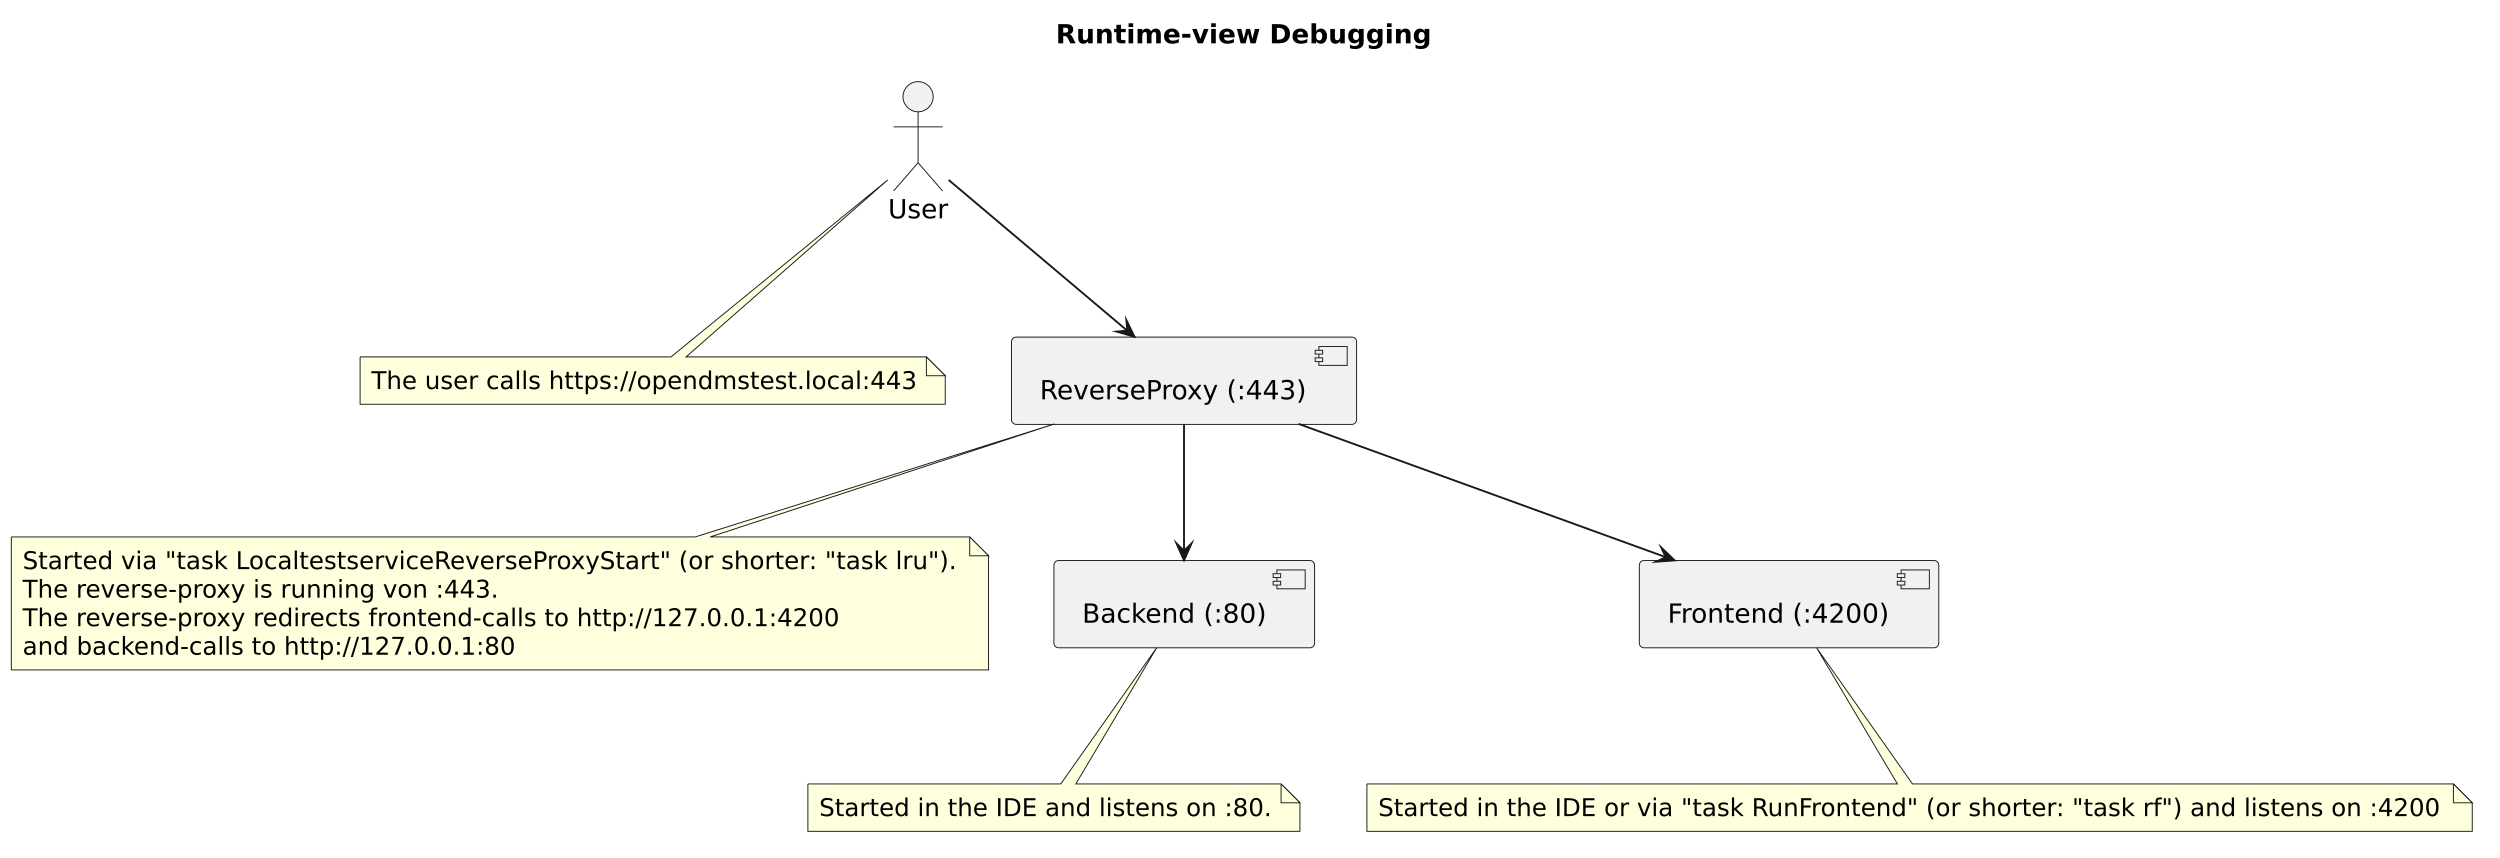
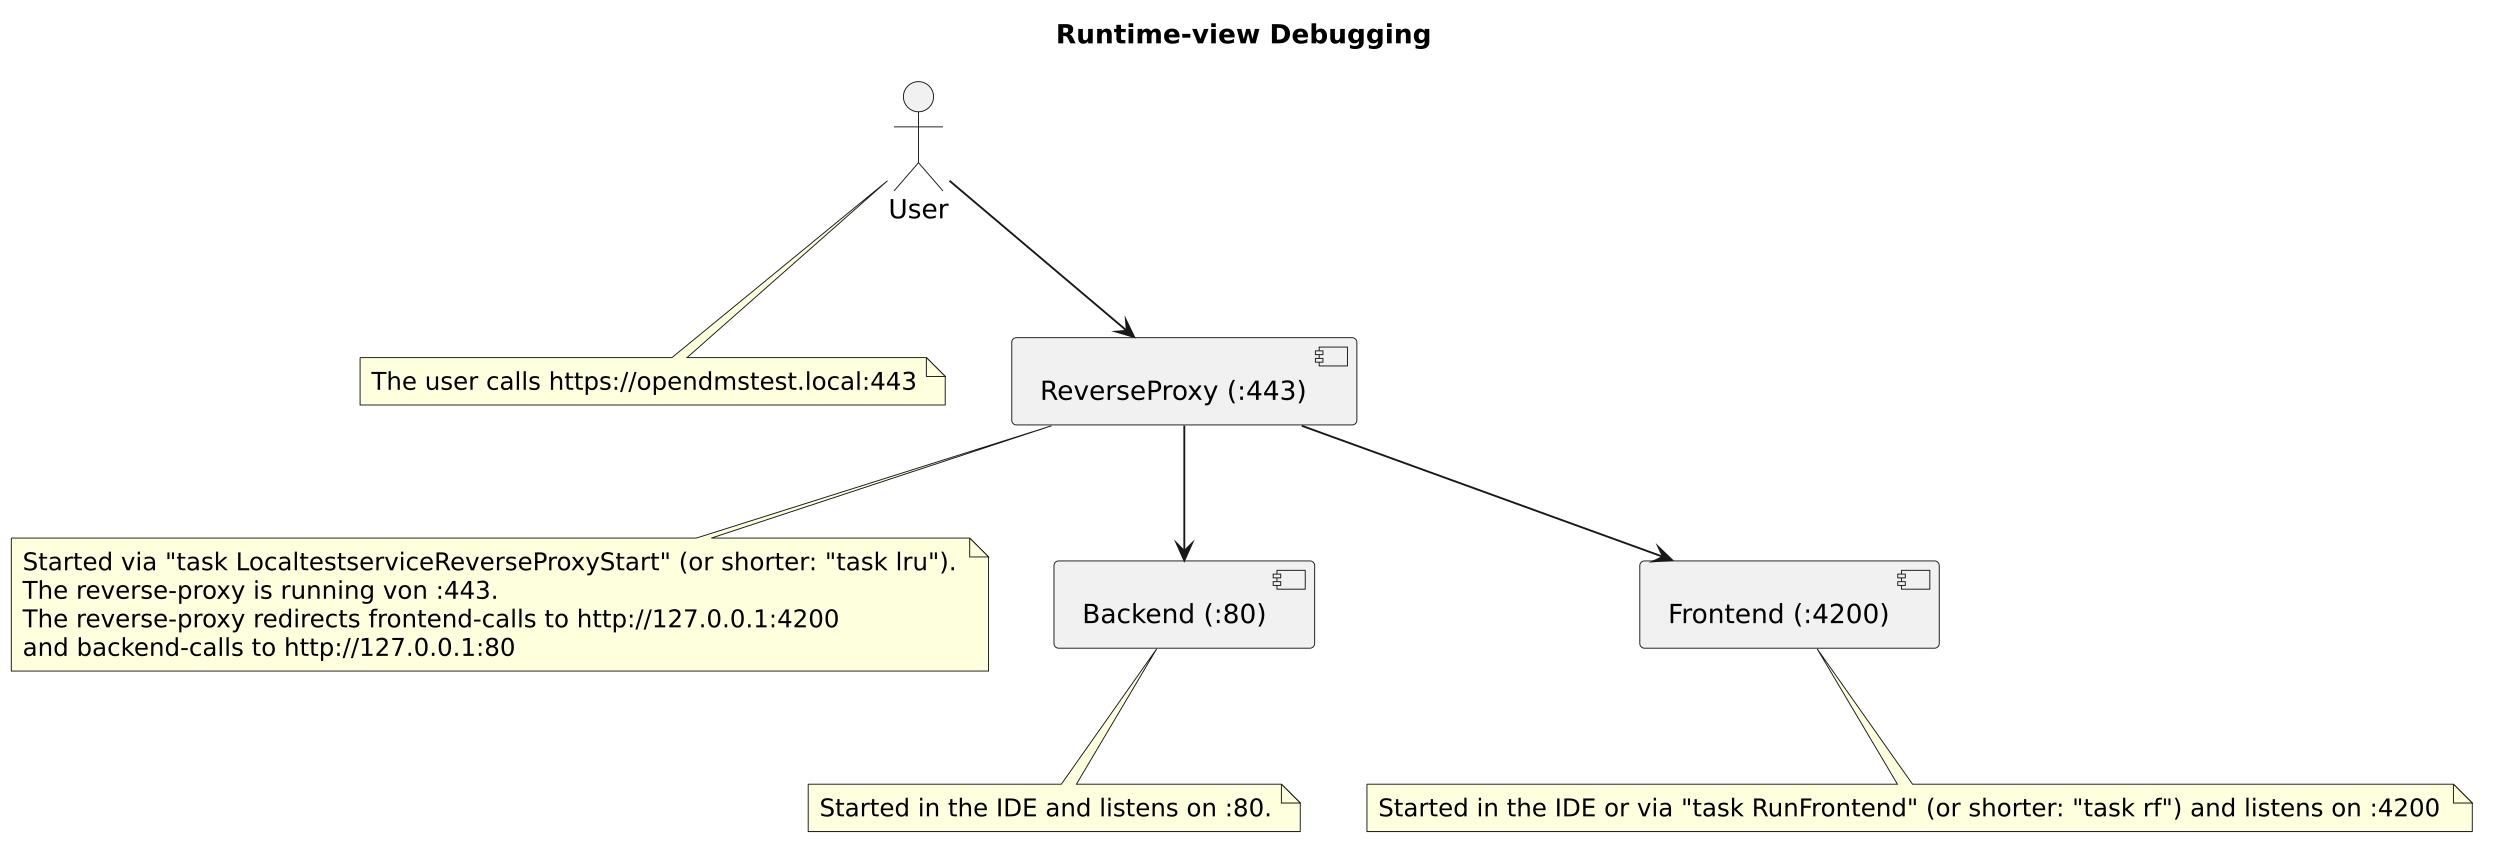
- <svg xmlns="http://www.w3.org/2000/svg" contentStyleType="text/css" data-diagram-type="DESCRIPTION" height="455px" preserveAspectRatio="none" style="width:1326px;height:455px;background:#FFFFFF;" version="1.1" viewBox="0 0 1326 455" width="1326px" zoomAndPan="magnify">
+ <svg xmlns="http://www.w3.org/2000/svg" version="1.1" data-diagram-type="DESCRIPTION" style="width:1326px;height:456px;background:#FFFFFF;" width="1326px" height="456px" viewBox="0 0 1326 456" zoomAndPan="magnify" preserveAspectRatio="none" contentStyleType="text/css">
  <defs />
-   <g>
+   <g font-family="sans-serif" lengthAdjust="spacing">
    <g class="title" data-source-line="1">
-       <text fill="#000000" font-family="'DejaVu Sans'" font-size="14" font-weight="700" lengthAdjust="spacing" textLength="199.261" x="560.009" y="22.995">Runtime-view Debugging</text>
+       <text x="560.019" y="22.995" fill="#000" font-size="14" textLength="199.261" font-weight="700" font-family="DejaVu Sans">Runtime-view Debugging</text>
    </g>
-     <g class="entity" data-qualified-name="user" data-source-line="3" id="ent0001">
-       <ellipse cx="486.955" cy="51.297" fill="#F1F1F1" rx="8" ry="8" style="stroke:#181818;stroke-width:0.5;" />
-       <path d="M486.955,59.297 L486.955,86.297 M473.955,67.297 L499.955,67.297 M486.955,86.297 L473.955,101.297 M486.955,86.297 L499.955,101.297" fill="none" style="stroke:#181818;stroke-width:0.5;" />
-       <text fill="#000000" font-family="'DejaVu Sans'" font-size="14" lengthAdjust="spacing" textLength="31.91" x="471" y="115.792">User</text>
+     <g class="entity" data-qualified-name="user" id="ent0001" data-source-line="3">
+       <ellipse cx="487.165" cy="51.297" rx="8" ry="8" fill="#F1F1F1" style="stroke:#181818;stroke-width:0.5;" />
+       <path d="M487.165,59.297 L487.165,86.297 M474.165,67.297 L500.165,67.297 M487.165,86.297 L474.165,101.297 M487.165,86.297 L500.165,101.297" style="stroke:#181818;stroke-width:0.5;" fill="none" />
+       <text x="471.21" y="115.792" fill="#000" font-size="14" textLength="31.91" font-family="DejaVu Sans">User</text>
    </g>
-     <g class="entity" data-qualified-name="UserNote" data-source-line="5" id="ent0002">
-       <path d="M191,189.297 L191,214.43 A0,0 0 0 0 191,214.43 L501.352,214.43 A0,0 0 0 0 501.352,214.43 L501.352,199.297 L491.352,189.297 L363.89,189.297 L470.83,95.447 L355.89,189.297 L191,189.297 A0,0 0 0 0 191,189.297" fill="#FEFFDD" style="stroke:#181818;stroke-width:0.5;" />
-       <path d="M491.352,189.297 L491.352,199.297 L501.352,199.297 L491.352,189.297" fill="#FEFFDD" style="stroke:#181818;stroke-width:0.5;" />
-       <text fill="#000000" font-family="'DejaVu Sans'" font-size="13" lengthAdjust="spacing" textLength="289.352" x="197" y="206.364">The user calls https://opendmstest.local:443</text>
+     <g class="entity" data-qualified-name="UserNote" id="ent0002" data-source-line="5">
+       <path d="M190.99,189.677 L190.99,214.81 A0,0 0 0 0 190.99,214.81 L501.342,214.81 A0,0 0 0 0 501.342,214.81 L501.342,199.677 L491.342,189.677 L364.39,189.677 L470.71,95.867 L356.39,189.677 L190.99,189.677 A0,0 0 0 0 190.99,189.677" style="stroke:#181818;stroke-width:0.5;" fill="#FEFFDD" />
+       <path d="M491.342,189.677 L491.342,199.677 L501.342,199.677 L491.342,189.677" style="stroke:#181818;stroke-width:0.5;" fill="#FEFFDD" />
+       <text x="196.99" y="206.744" fill="#000" font-size="13" textLength="289.352" font-family="DejaVu Sans">The user calls https://opendmstest.local:443</text>
    </g>
-     <g class="entity" data-qualified-name="ReverseProxy" data-source-line="9" id="ent0004">
-       <rect fill="#F1F1F1" height="46.297" rx="2.5" ry="2.5" style="stroke:#181818;stroke-width:0.5;" width="183.049" x="536.5" y="178.797" />
-       <rect fill="#F1F1F1" height="10" style="stroke:#181818;stroke-width:0.5;" width="15" x="699.549" y="183.797" />
-       <rect fill="#F1F1F1" height="2" style="stroke:#181818;stroke-width:0.5;" width="4" x="697.549" y="185.797" />
-       <rect fill="#F1F1F1" height="2" style="stroke:#181818;stroke-width:0.5;" width="4" x="697.549" y="189.797" />
-       <text fill="#000000" font-family="'DejaVu Sans'" font-size="14" lengthAdjust="spacing" textLength="143.049" x="551.5" y="211.792">ReverseProxy (:443)</text>
+     <g class="entity" data-qualified-name="ReverseProxy" id="ent0004" data-source-line="9">
+       <rect x="536.64" y="179.097" width="183.049" height="46.297" fill="#F1F1F1" style="stroke:#181818;stroke-width:0.5;" rx="2.5" ry="2.5" />
+       <rect x="699.689" y="184.097" width="15" height="10" fill="#F1F1F1" style="stroke:#181818;stroke-width:0.5;" />
+       <rect x="697.689" y="186.097" width="4" height="2" fill="#F1F1F1" style="stroke:#181818;stroke-width:0.5;" />
+       <rect x="697.689" y="190.097" width="4" height="2" fill="#F1F1F1" style="stroke:#181818;stroke-width:0.5;" />
+       <text x="551.64" y="212.092" fill="#000" font-size="14" textLength="143.049" font-family="DejaVu Sans">ReverseProxy (:443)</text>
    </g>
-     <g class="entity" data-qualified-name="ReverseProxyNote" data-source-line="11" id="ent0005">
-       <path d="M6,284.797 L6,355.328 A0,0 0 0 0 6,355.328 L524.326,355.328 A0,0 0 0 0 524.326,355.328 L524.326,294.797 L514.326,284.797 L376.68,284.797 L559.3,224.847 L368.68,284.797 L6,284.797 A0,0 0 0 0 6,284.797" fill="#FEFFDD" style="stroke:#181818;stroke-width:0.5;" />
-       <path d="M514.326,284.797 L514.326,294.797 L524.326,294.797 L514.326,284.797" fill="#FEFFDD" style="stroke:#181818;stroke-width:0.5;" />
-       <text fill="#000000" font-family="'DejaVu Sans'" font-size="13" lengthAdjust="spacing" textLength="497.326" x="12" y="301.864">Started via "task LocaltestserviceReverseProxyStart" (or shorter: "task lru").</text>
-       <text fill="#000000" font-family="'DejaVu Sans'" font-size="13" lengthAdjust="spacing" textLength="253.379" x="12" y="316.997">The reverse-proxy is running von :443.</text>
-       <text fill="#000000" font-family="'DejaVu Sans'" font-size="13" lengthAdjust="spacing" textLength="435.049" x="12" y="332.129">The reverse-proxy redirects frontend-calls to http://127.0.0.1:4200</text>
-       <text fill="#000000" font-family="'DejaVu Sans'" font-size="13" lengthAdjust="spacing" textLength="261.86" x="12" y="347.262">and backend-calls to http://127.0.0.1:80</text>
+     <g class="entity" data-qualified-name="ReverseProxyNote" id="ent0005" data-source-line="11">
+       <path d="M6,285.397 L6,355.928 A0,0 0 0 0 6,355.928 L524.326,355.928 A0,0 0 0 0 524.326,355.928 L524.326,295.397 L514.326,285.397 L377.27,285.397 L557.74,225.827 L369.27,285.397 L6,285.397 A0,0 0 0 0 6,285.397" style="stroke:#181818;stroke-width:0.5;" fill="#FEFFDD" />
+       <path d="M514.326,285.397 L514.326,295.397 L524.326,295.397 L514.326,285.397" style="stroke:#181818;stroke-width:0.5;" fill="#FEFFDD" />
+       <text x="12" y="302.464" fill="#000" font-size="13" textLength="497.326" font-family="DejaVu Sans">Started via "task LocaltestserviceReverseProxyStart" (or shorter: "task lru").</text>
+       <text x="12" y="317.597" fill="#000" font-size="13" textLength="253.379" font-family="DejaVu Sans">The reverse-proxy is running von :443.</text>
+       <text x="12" y="332.729" fill="#000" font-size="13" textLength="435.049" font-family="DejaVu Sans">The reverse-proxy redirects frontend-calls to http://127.0.0.1:4200</text>
+       <text x="12" y="347.862" fill="#000" font-size="13" textLength="261.86" font-family="DejaVu Sans">and backend-calls to http://127.0.0.1:80</text>
    </g>
-     <g class="entity" data-qualified-name="Backend" data-source-line="18" id="ent0007">
-       <rect fill="#F1F1F1" height="46.297" rx="2.5" ry="2.5" style="stroke:#181818;stroke-width:0.5;" width="138.267" x="559" y="297.297" />
-       <rect fill="#F1F1F1" height="10" style="stroke:#181818;stroke-width:0.5;" width="15" x="677.267" y="302.297" />
-       <rect fill="#F1F1F1" height="2" style="stroke:#181818;stroke-width:0.5;" width="4" x="675.267" y="304.297" />
-       <rect fill="#F1F1F1" height="2" style="stroke:#181818;stroke-width:0.5;" width="4" x="675.267" y="308.297" />
-       <text fill="#000000" font-family="'DejaVu Sans'" font-size="14" lengthAdjust="spacing" textLength="98.267" x="574" y="330.292">Backend (:80)</text>
+     <g class="entity" data-qualified-name="Backend" id="ent0007" data-source-line="18">
+       <rect x="559.03" y="297.507" width="138.267" height="46.297" fill="#F1F1F1" style="stroke:#181818;stroke-width:0.5;" rx="2.5" ry="2.5" />
+       <rect x="677.297" y="302.507" width="15" height="10" fill="#F1F1F1" style="stroke:#181818;stroke-width:0.5;" />
+       <rect x="675.297" y="304.507" width="4" height="2" fill="#F1F1F1" style="stroke:#181818;stroke-width:0.5;" />
+       <rect x="675.297" y="308.507" width="4" height="2" fill="#F1F1F1" style="stroke:#181818;stroke-width:0.5;" />
+       <text x="574.03" y="330.502" fill="#000" font-size="14" textLength="98.267" font-family="DejaVu Sans">Backend (:80)</text>
    </g>
-     <g class="entity" data-qualified-name="BackendNote" data-source-line="20" id="ent0008">
-       <path d="M428.5,415.797 L428.5,440.93 A0,0 0 0 0 428.5,440.93 L689.486,440.93 A0,0 0 0 0 689.486,440.93 L689.486,425.797 L679.486,415.797 L570.62,415.797 L613.54,343.517 L562.62,415.797 L428.5,415.797 A0,0 0 0 0 428.5,415.797" fill="#FEFFDD" style="stroke:#181818;stroke-width:0.5;" />
-       <path d="M679.486,415.797 L679.486,425.797 L689.486,425.797 L679.486,415.797" fill="#FEFFDD" style="stroke:#181818;stroke-width:0.5;" />
-       <text fill="#000000" font-family="'DejaVu Sans'" font-size="13" lengthAdjust="spacing" textLength="239.986" x="434.5" y="432.864">Started in the IDE and listens on :80.</text>
+     <g class="entity" data-qualified-name="BackendNote" id="ent0008" data-source-line="20">
+       <path d="M428.67,415.927 L428.67,441.06 A0,0 0 0 0 428.67,441.06 L689.656,441.06 A0,0 0 0 0 689.656,441.06 L689.656,425.927 L679.656,415.927 L570.93,415.927 L613.53,344.107 L562.93,415.927 L428.67,415.927 A0,0 0 0 0 428.67,415.927" style="stroke:#181818;stroke-width:0.5;" fill="#FEFFDD" />
+       <path d="M679.656,415.927 L679.656,425.927 L689.656,425.927 L679.656,415.927" style="stroke:#181818;stroke-width:0.5;" fill="#FEFFDD" />
+       <text x="434.67" y="432.994" fill="#000" font-size="13" textLength="239.986" font-family="DejaVu Sans">Started in the IDE and listens on :80.</text>
    </g>
-     <g class="entity" data-qualified-name="Frontend" data-source-line="24" id="ent0010">
-       <rect fill="#F1F1F1" height="46.297" rx="2.5" ry="2.5" style="stroke:#181818;stroke-width:0.5;" width="158.829" x="869.5" y="297.297" />
-       <rect fill="#F1F1F1" height="10" style="stroke:#181818;stroke-width:0.5;" width="15" x="1008.329" y="302.297" />
-       <rect fill="#F1F1F1" height="2" style="stroke:#181818;stroke-width:0.5;" width="4" x="1006.329" y="304.297" />
-       <rect fill="#F1F1F1" height="2" style="stroke:#181818;stroke-width:0.5;" width="4" x="1006.329" y="308.297" />
-       <text fill="#000000" font-family="'DejaVu Sans'" font-size="14" lengthAdjust="spacing" textLength="118.829" x="884.5" y="330.292">Frontend (:4200)</text>
+     <g class="entity" data-qualified-name="Frontend" id="ent0010" data-source-line="24">
+       <rect x="869.75" y="297.507" width="158.829" height="46.297" fill="#F1F1F1" style="stroke:#181818;stroke-width:0.5;" rx="2.5" ry="2.5" />
+       <rect x="1008.579" y="302.507" width="15" height="10" fill="#F1F1F1" style="stroke:#181818;stroke-width:0.5;" />
+       <rect x="1006.579" y="304.507" width="4" height="2" fill="#F1F1F1" style="stroke:#181818;stroke-width:0.5;" />
+       <rect x="1006.579" y="308.507" width="4" height="2" fill="#F1F1F1" style="stroke:#181818;stroke-width:0.5;" />
+       <text x="884.75" y="330.502" fill="#000" font-size="14" textLength="118.829" font-family="DejaVu Sans">Frontend (:4200)</text>
    </g>
-     <g class="entity" data-qualified-name="FrontendNote" data-source-line="26" id="ent0011">
-       <path d="M725,415.797 L725,440.93 A0,0 0 0 0 725,440.93 L1311.278,440.93 A0,0 0 0 0 1311.278,440.93 L1311.278,425.797 L1301.278,415.797 L1014.38,415.797 L963.46,343.517 L1006.38,415.797 L725,415.797 A0,0 0 0 0 725,415.797" fill="#FEFFDD" style="stroke:#181818;stroke-width:0.5;" />
-       <path d="M1301.278,415.797 L1301.278,425.797 L1311.278,425.797 L1301.278,415.797" fill="#FEFFDD" style="stroke:#181818;stroke-width:0.5;" />
-       <text fill="#000000" font-family="'DejaVu Sans'" font-size="13" lengthAdjust="spacing" textLength="565.278" x="731" y="432.864">Started in the IDE or via "task RunFrontend" (or shorter: "task rf") and listens on :4200</text>
+     <g class="entity" data-qualified-name="FrontendNote" id="ent0011" data-source-line="26">
+       <path d="M725.02,415.927 L725.02,441.06 A0,0 0 0 0 725.02,441.06 L1311.298,441.06 A0,0 0 0 0 1311.298,441.06 L1311.298,425.927 L1301.298,415.927 L1014.4,415.927 L963.8,344.107 L1006.4,415.927 L725.02,415.927 A0,0 0 0 0 725.02,415.927" style="stroke:#181818;stroke-width:0.5;" fill="#FEFFDD" />
+       <path d="M1301.298,415.927 L1301.298,425.927 L1311.298,425.927 L1301.298,415.927" style="stroke:#181818;stroke-width:0.5;" fill="#FEFFDD" />
+       <text x="731.02" y="432.994" fill="#000" font-size="13" textLength="565.278" font-family="DejaVu Sans">Started in the IDE or via "task RunFrontend" (or shorter: "task rf") and listens on :4200</text>
    </g>
-     <g class="link" data-entity-1="ent0001" data-entity-2="ent0004" data-link-type="dependency" data-source-line="30" id="lnk13">
-       <path d="M503.17,95.447 C527.26,115.777 568.999,151.002 597.909,175.402" fill="none" id="user-to-ReverseProxy" style="stroke:#181818;stroke-width:1;" />
-       <polygon fill="#181818" points="601.73,178.627,597.432,169.765,597.909,175.402,592.272,175.879,601.73,178.627" style="stroke:#181818;stroke-width:1;stroke-linejoin:miter;stroke-miterlimit:10;" />
+     <g class="link" data-entity-1="ent0001" data-entity-2="ent0004" id="lnk13" data-source-line="30" data-link-type="dependency">
+       <path d="M503.61,95.867 C527.66,116.207 568.853,151.068 597.673,175.448" style="stroke:#181818;stroke-width:1;" fill="none" id="user-to-ReverseProxy" />
+       <polygon points="601.49,178.677,597.202,169.81,597.673,175.448,592.035,175.918,601.49,178.677" fill="#181818" style="stroke:#181818;stroke-width:1;stroke-linejoin:miter;stroke-miterlimit:10;" />
    </g>
-     <g class="link" data-entity-1="ent0004" data-entity-2="ent0007" data-link-type="dependency" data-source-line="31" id="lnk14">
-       <path d="M628,224.987 C628,245.717 628,271.487 628,292.197" fill="none" id="ReverseProxy-to-Backend" style="stroke:#181818;stroke-width:1;" />
-       <polygon fill="#181818" points="628,297.197,632,288.197,628,292.197,624,288.197,628,297.197" style="stroke:#181818;stroke-width:1;stroke-linejoin:miter;stroke-miterlimit:10;" />
+     <g class="link" data-entity-1="ent0004" data-entity-2="ent0007" id="lnk14" data-source-line="31" data-link-type="dependency">
+       <path d="M628.16,225.687 C628.16,246.307 628.16,271.687 628.16,292.277" style="stroke:#181818;stroke-width:1;" fill="none" id="ReverseProxy-to-Backend" />
+       <polygon points="628.16,297.277,632.16,288.277,628.16,292.277,624.16,288.277,628.16,297.277" fill="#181818" style="stroke:#181818;stroke-width:1;stroke-linejoin:miter;stroke-miterlimit:10;" />
    </g>
-     <g class="link" data-entity-1="ent0004" data-entity-2="ent0010" data-link-type="dependency" data-source-line="32" id="lnk15">
-       <path d="M688.76,224.847 C745.92,245.597 826.35,274.781 883.52,295.531" fill="none" id="ReverseProxy-to-Frontend" style="stroke:#181818;stroke-width:1;" />
-       <polygon fill="#181818" points="888.22,297.237,881.125,290.406,883.52,295.531,878.395,297.926,888.22,297.237" style="stroke:#181818;stroke-width:1;stroke-linejoin:miter;stroke-miterlimit:10;" />
+     <g class="link" data-entity-1="ent0004" data-entity-2="ent0010" id="lnk15" data-source-line="32" data-link-type="dependency">
+       <path d="M690.44,225.827 C747.05,246.357 825.45,274.792 882.09,295.332" style="stroke:#181818;stroke-width:1;" fill="none" id="ReverseProxy-to-Frontend" />
+       <polygon points="886.79,297.037,879.693,290.208,882.09,295.332,876.965,297.729,886.79,297.037" fill="#181818" style="stroke:#181818;stroke-width:1;stroke-linejoin:miter;stroke-miterlimit:10;" />
    </g>
  </g>
</svg>
